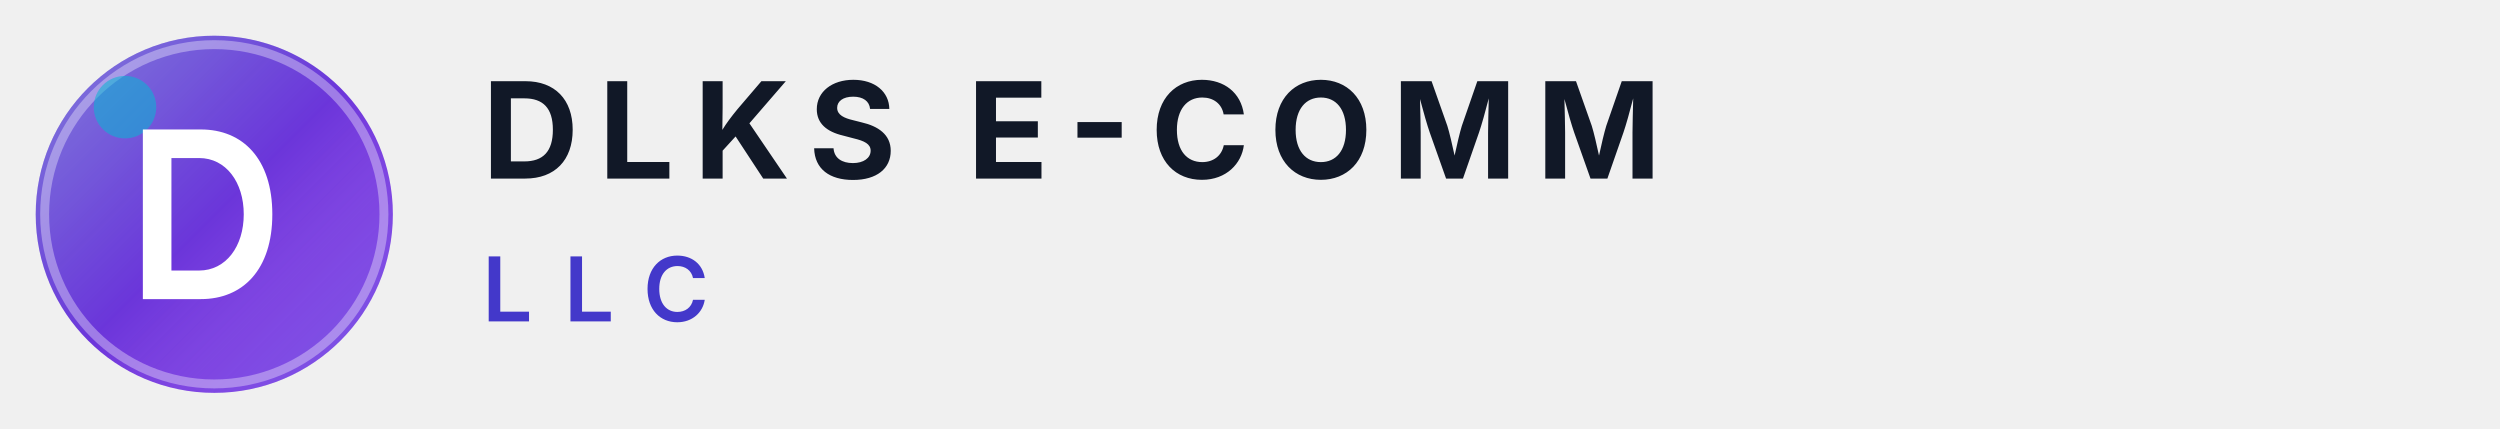
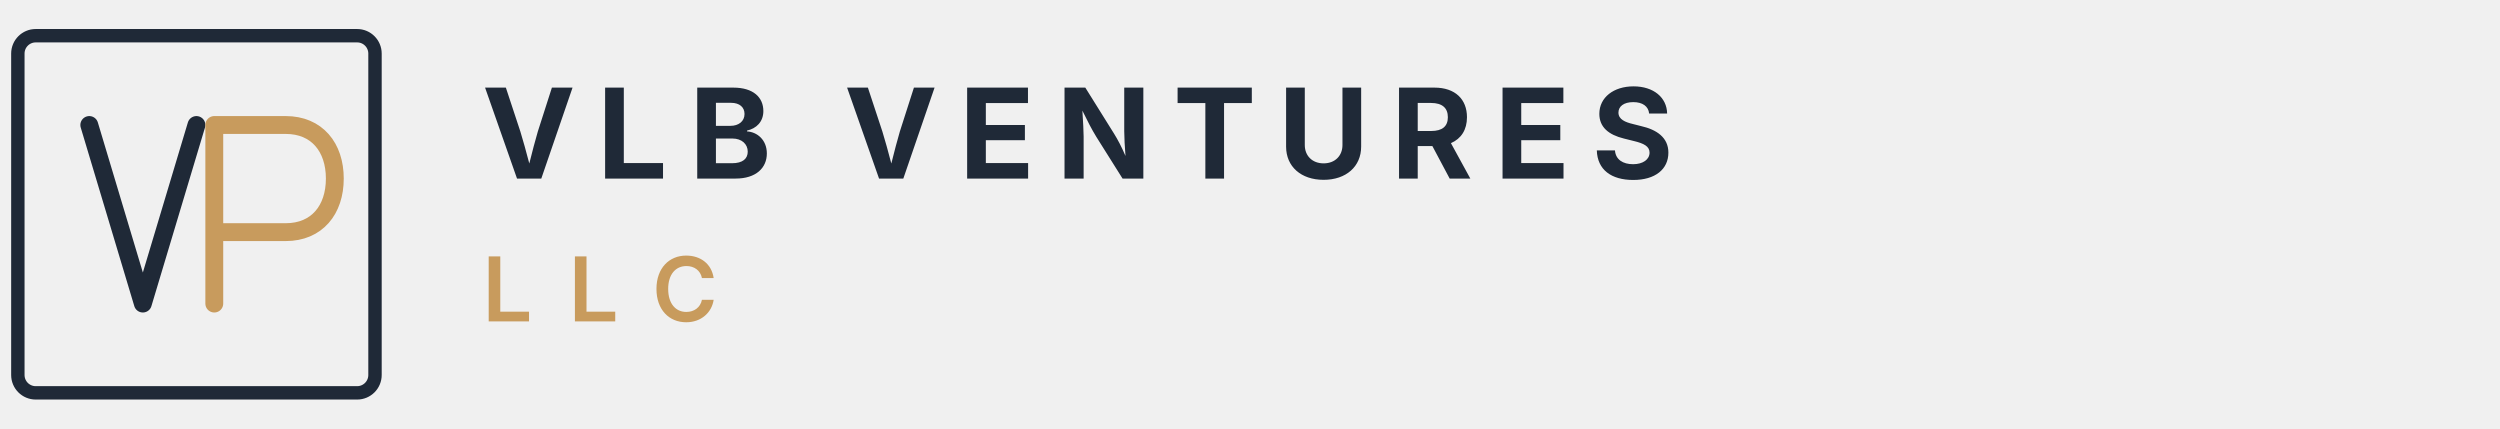
<svg xmlns="http://www.w3.org/2000/svg" width="280" height="48" viewBox="0 0 280 48" fill="none">
-   <defs>
-     <linearGradient id="orbGrad" x1="0%" y1="0%" x2="100%" y2="100%">
-       <stop offset="0%" stop-color="#4338CA" />
-       <stop offset="100%" stop-color="#9333EA" />
-     </linearGradient>
-     <linearGradient id="orbShine" x1="0%" y1="0%" x2="100%" y2="100%">
-       <stop offset="0%" stop-color="#FFFFFF" stop-opacity="0.35" />
-       <stop offset="50%" stop-color="#FFFFFF" stop-opacity="0" />
-       <stop offset="100%" stop-color="#06B6D4" stop-opacity="0.25" />
-     </linearGradient>
-   </defs>
-   <circle cx="24" cy="24" r="20" fill="url(#orbGrad)" />
-   <circle cx="24" cy="24" r="20" fill="url(#orbShine)" />
-   <circle cx="24" cy="24" r="19" stroke="rgba(255,255,255,0.35)" stroke-width="1" fill="none" />
-   <circle cx="14" cy="12" r="3.5" fill="#06B6D4" opacity="0.55" />
-   <path d="M16 14.5 H22.5 C27.2 14.5 30.5 17.8 30.5 24 C30.5 30.2 27.2 33.5 22.5 33.5 H16 V14.5 Z M19.2 17.7 V30.3 H22.3 C25.3 30.3 27.3 27.6 27.3 24 C27.3 20.4 25.3 17.7 22.3 17.7 H19.2 Z" fill="#FFFFFF" />
-   <text x="54" y="20" fill="#111827" font-family="system-ui, -apple-system, BlinkMacSystemFont, 'Segoe UI', sans-serif" font-size="15" font-weight="700" letter-spacing="2.2">DLKS E-COMM</text>
-   <text x="54" y="36" fill="#4338CA" font-family="system-ui, -apple-system, BlinkMacSystemFont, 'Segoe UI', sans-serif" font-size="10" font-weight="600" letter-spacing="3.5">LLC</text>
+   <rect x="2" y="4" width="40" height="40" rx="2" stroke="#1F2937" stroke-width="1.5" fill="none" />
+   <path d="M10 14 L16 34 L22 14" stroke="#1F2937" stroke-width="2" stroke-linecap="round" stroke-linejoin="round" fill="none" />
+   <path d="M24 14 V34 M24 14 H32 C35.5 14 37.5 16.5 37.5 20 C37.5 23.5 35.5 26 32 26 H24" stroke="#C89B5D" stroke-width="2" stroke-linecap="round" stroke-linejoin="round" fill="none" />
+   <text x="54" y="20" fill="#1F2937" font-family="system-ui, -apple-system, BlinkMacSystemFont, 'Segoe UI', sans-serif" font-size="14" font-weight="700" letter-spacing="2.4">VLB VENTURES</text>
+   <text x="54" y="36" fill="#C89B5D" font-family="system-ui, -apple-system, BlinkMacSystemFont, 'Segoe UI', sans-serif" font-size="10" font-weight="600" letter-spacing="4">LLC</text>
</svg>
